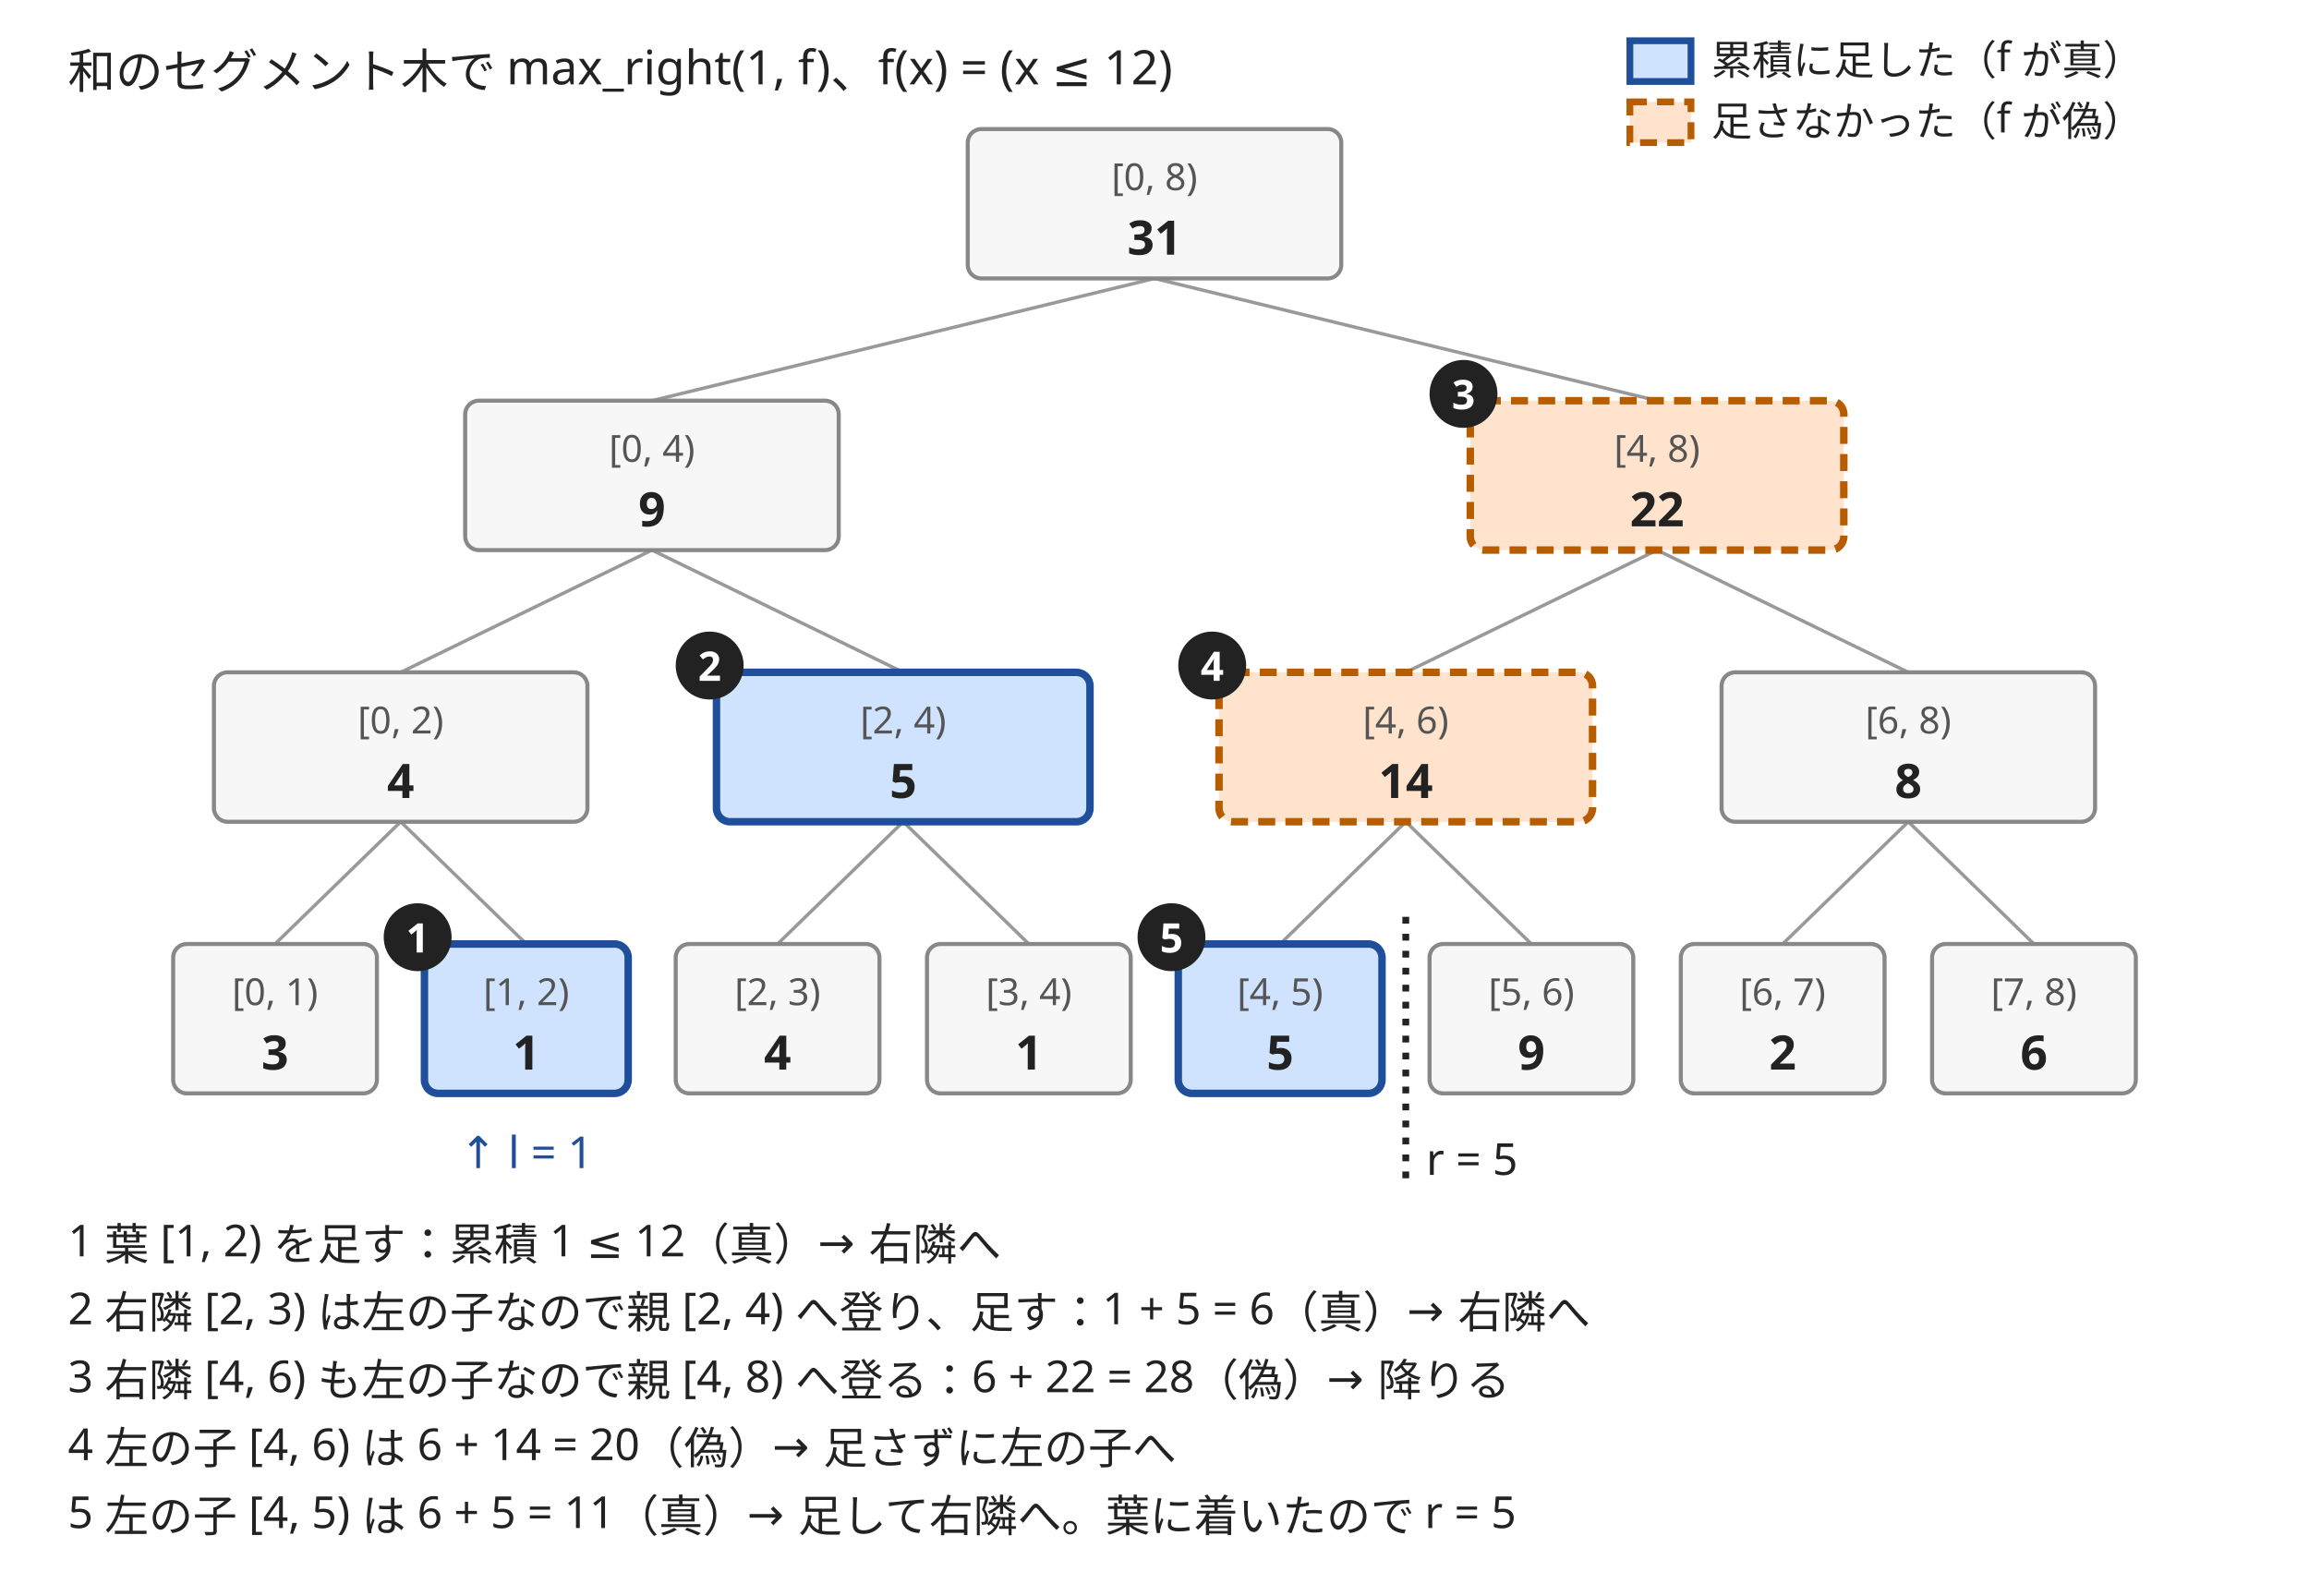
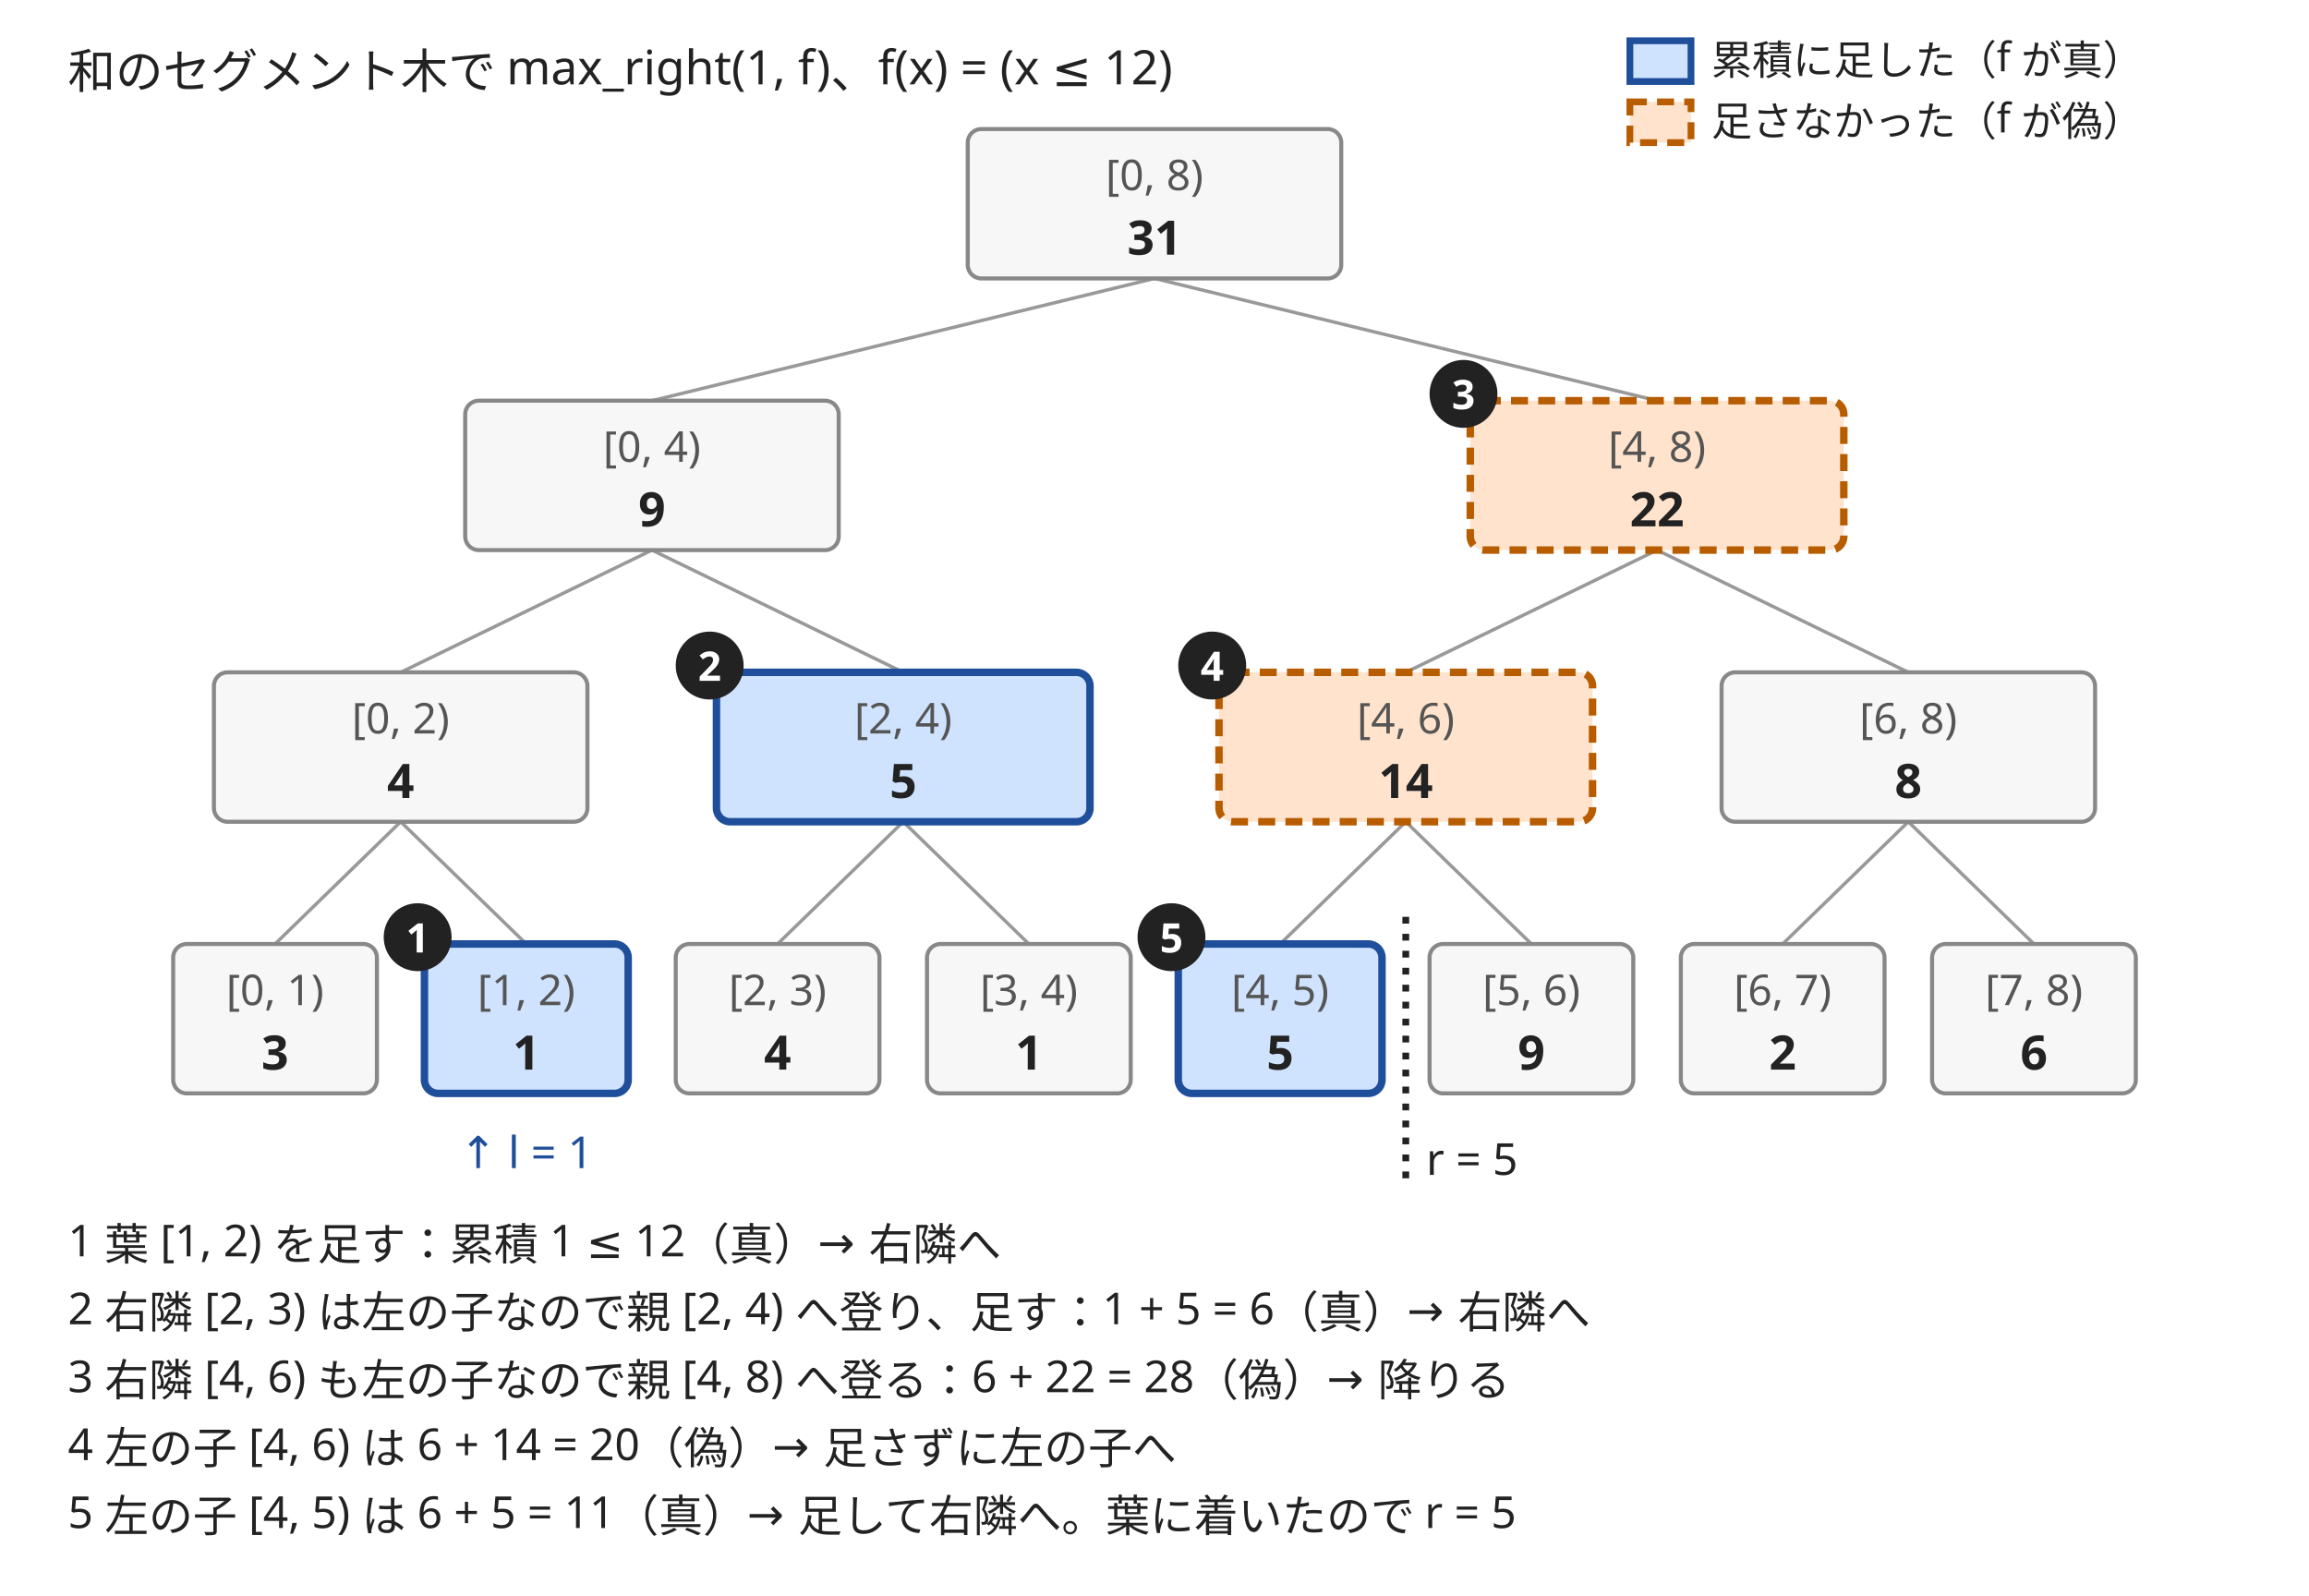
<svg xmlns="http://www.w3.org/2000/svg" viewBox="0 0 680 470" font-family="sans-serif" font-size="14">
  <rect width="100%" height="100%" fill="#ffffff" />
  <text x="20" y="26" fill="#222">和のセグメント木で max_right(1, f)、f(x) = (x ≤ 12)</text>
  <line x1="340.0" y1="82" x2="192.0" y2="118" stroke="#999" stroke-width="1" />
  <line x1="340.0" y1="82" x2="488.0" y2="118" stroke="#999" stroke-width="1" />
  <line x1="192.0" y1="162" x2="118.0" y2="198" stroke="#999" stroke-width="1" />
  <line x1="192.0" y1="162" x2="266.0" y2="198" stroke="#999" stroke-width="1" />
  <line x1="488.0" y1="162" x2="414.0" y2="198" stroke="#999" stroke-width="1" />
  <line x1="488.0" y1="162" x2="562.0" y2="198" stroke="#999" stroke-width="1" />
  <line x1="118.0" y1="242" x2="81.0" y2="278" stroke="#999" stroke-width="1" />
  <line x1="118.0" y1="242" x2="155.0" y2="278" stroke="#999" stroke-width="1" />
  <line x1="266.0" y1="242" x2="229.0" y2="278" stroke="#999" stroke-width="1" />
  <line x1="266.0" y1="242" x2="303.0" y2="278" stroke="#999" stroke-width="1" />
  <line x1="414.0" y1="242" x2="377.0" y2="278" stroke="#999" stroke-width="1" />
  <line x1="414.0" y1="242" x2="451.0" y2="278" stroke="#999" stroke-width="1" />
  <line x1="562.0" y1="242" x2="525.0" y2="278" stroke="#999" stroke-width="1" />
  <line x1="562.0" y1="242" x2="599.0" y2="278" stroke="#999" stroke-width="1" />
  <rect x="285.0" y="38.0" width="110" height="44" rx="4" fill="#f7f7f7" stroke="#888" stroke-width="1.2" />
-   <text x="340.0" y="56" text-anchor="middle" fill="#555" font-size="11">[0, 8)</text>
+   <text x="340.0" y="56" text-anchor="middle" fill="#555" font-size="12.5">[0, 8)</text>
  <text x="340.0" y="75" text-anchor="middle" fill="#222" font-weight="bold">31</text>
  <rect x="137.0" y="118.0" width="110" height="44" rx="4" fill="#f7f7f7" stroke="#888" stroke-width="1.2" />
-   <text x="192.0" y="136" text-anchor="middle" fill="#555" font-size="11">[0, 4)</text>
+   <text x="192.0" y="136" text-anchor="middle" fill="#555" font-size="12.5">[0, 4)</text>
  <text x="192.0" y="155" text-anchor="middle" fill="#222" font-weight="bold">9</text>
  <rect x="433.0" y="118.0" width="110" height="44" rx="4" fill="#ffe3cc" stroke="#b85c00" stroke-width="2.2" stroke-dasharray="5 3" />
-   <text x="488.0" y="136" text-anchor="middle" fill="#555" font-size="11">[4, 8)</text>
+   <text x="488.0" y="136" text-anchor="middle" fill="#555" font-size="12.5">[4, 8)</text>
  <text x="488.0" y="155" text-anchor="middle" fill="#222" font-weight="bold">22</text>
  <circle cx="431.0" cy="116.0" r="10" fill="#222" />
  <text x="431.0" y="120.5" text-anchor="middle" fill="#fff" font-size="12" font-weight="bold">3</text>
  <rect x="63.0" y="198.0" width="110" height="44" rx="4" fill="#f7f7f7" stroke="#888" stroke-width="1.2" />
-   <text x="118.0" y="216" text-anchor="middle" fill="#555" font-size="11">[0, 2)</text>
+   <text x="118.0" y="216" text-anchor="middle" fill="#555" font-size="12.5">[0, 2)</text>
  <text x="118.0" y="235" text-anchor="middle" fill="#222" font-weight="bold">4</text>
  <rect x="211.0" y="198.0" width="110" height="44" rx="4" fill="#cfe3ff" stroke="#1f4e9a" stroke-width="2.2" />
-   <text x="266.0" y="216" text-anchor="middle" fill="#555" font-size="11">[2, 4)</text>
+   <text x="266.0" y="216" text-anchor="middle" fill="#555" font-size="12.5">[2, 4)</text>
  <text x="266.0" y="235" text-anchor="middle" fill="#222" font-weight="bold">5</text>
  <circle cx="209.0" cy="196.0" r="10" fill="#222" />
  <text x="209.0" y="200.5" text-anchor="middle" fill="#fff" font-size="12" font-weight="bold">2</text>
  <rect x="359.0" y="198.0" width="110" height="44" rx="4" fill="#ffe3cc" stroke="#b85c00" stroke-width="2.2" stroke-dasharray="5 3" />
-   <text x="414.0" y="216" text-anchor="middle" fill="#555" font-size="11">[4, 6)</text>
+   <text x="414.0" y="216" text-anchor="middle" fill="#555" font-size="12.5">[4, 6)</text>
  <text x="414.0" y="235" text-anchor="middle" fill="#222" font-weight="bold">14</text>
  <circle cx="357.0" cy="196.0" r="10" fill="#222" />
  <text x="357.0" y="200.5" text-anchor="middle" fill="#fff" font-size="12" font-weight="bold">4</text>
  <rect x="507.0" y="198.0" width="110" height="44" rx="4" fill="#f7f7f7" stroke="#888" stroke-width="1.2" />
-   <text x="562.0" y="216" text-anchor="middle" fill="#555" font-size="11">[6, 8)</text>
+   <text x="562.0" y="216" text-anchor="middle" fill="#555" font-size="12.5">[6, 8)</text>
  <text x="562.0" y="235" text-anchor="middle" fill="#222" font-weight="bold">8</text>
  <rect x="51.0" y="278.0" width="60" height="44" rx="4" fill="#f7f7f7" stroke="#888" stroke-width="1.2" />
-   <text x="81.0" y="296" text-anchor="middle" fill="#555" font-size="11">[0, 1)</text>
+   <text x="81.0" y="296" text-anchor="middle" fill="#555" font-size="12.5">[0, 1)</text>
  <text x="81.0" y="315" text-anchor="middle" fill="#222" font-weight="bold">3</text>
  <rect x="125.0" y="278.0" width="60" height="44" rx="4" fill="#cfe3ff" stroke="#1f4e9a" stroke-width="2.2" />
-   <text x="155.0" y="296" text-anchor="middle" fill="#555" font-size="11">[1, 2)</text>
+   <text x="155.0" y="296" text-anchor="middle" fill="#555" font-size="12.5">[1, 2)</text>
  <text x="155.0" y="315" text-anchor="middle" fill="#222" font-weight="bold">1</text>
  <circle cx="123.0" cy="276.0" r="10" fill="#222" />
  <text x="123.0" y="280.5" text-anchor="middle" fill="#fff" font-size="12" font-weight="bold">1</text>
  <rect x="199.0" y="278.0" width="60" height="44" rx="4" fill="#f7f7f7" stroke="#888" stroke-width="1.2" />
-   <text x="229.0" y="296" text-anchor="middle" fill="#555" font-size="11">[2, 3)</text>
+   <text x="229.0" y="296" text-anchor="middle" fill="#555" font-size="12.5">[2, 3)</text>
  <text x="229.0" y="315" text-anchor="middle" fill="#222" font-weight="bold">4</text>
  <rect x="273.0" y="278.0" width="60" height="44" rx="4" fill="#f7f7f7" stroke="#888" stroke-width="1.2" />
-   <text x="303.0" y="296" text-anchor="middle" fill="#555" font-size="11">[3, 4)</text>
+   <text x="303.0" y="296" text-anchor="middle" fill="#555" font-size="12.5">[3, 4)</text>
  <text x="303.0" y="315" text-anchor="middle" fill="#222" font-weight="bold">1</text>
  <rect x="347.0" y="278.0" width="60" height="44" rx="4" fill="#cfe3ff" stroke="#1f4e9a" stroke-width="2.2" />
-   <text x="377.0" y="296" text-anchor="middle" fill="#555" font-size="11">[4, 5)</text>
+   <text x="377.0" y="296" text-anchor="middle" fill="#555" font-size="12.5">[4, 5)</text>
  <text x="377.0" y="315" text-anchor="middle" fill="#222" font-weight="bold">5</text>
  <circle cx="345.0" cy="276.0" r="10" fill="#222" />
  <text x="345.0" y="280.5" text-anchor="middle" fill="#fff" font-size="12" font-weight="bold">5</text>
  <rect x="421.0" y="278.0" width="60" height="44" rx="4" fill="#f7f7f7" stroke="#888" stroke-width="1.2" />
-   <text x="451.0" y="296" text-anchor="middle" fill="#555" font-size="11">[5, 6)</text>
+   <text x="451.0" y="296" text-anchor="middle" fill="#555" font-size="12.5">[5, 6)</text>
  <text x="451.0" y="315" text-anchor="middle" fill="#222" font-weight="bold">9</text>
  <rect x="495.0" y="278.0" width="60" height="44" rx="4" fill="#f7f7f7" stroke="#888" stroke-width="1.2" />
-   <text x="525.0" y="296" text-anchor="middle" fill="#555" font-size="11">[6, 7)</text>
+   <text x="525.0" y="296" text-anchor="middle" fill="#555" font-size="12.5">[6, 7)</text>
  <text x="525.0" y="315" text-anchor="middle" fill="#222" font-weight="bold">2</text>
  <rect x="569.0" y="278.0" width="60" height="44" rx="4" fill="#f7f7f7" stroke="#888" stroke-width="1.2" />
-   <text x="599.0" y="296" text-anchor="middle" fill="#555" font-size="11">[7, 8)</text>
+   <text x="599.0" y="296" text-anchor="middle" fill="#555" font-size="12.5">[7, 8)</text>
  <text x="599.0" y="315" text-anchor="middle" fill="#222" font-weight="bold">6</text>
  <text x="155.0" y="344" text-anchor="middle" fill="#1f4e9a" font-size="13">↑ l = 1</text>
  <line x1="414" y1="270" x2="414" y2="350" stroke="#222" stroke-width="2" stroke-dasharray="2 3" />
  <text x="420" y="346" fill="#222" font-size="13">r = 5</text>
  <text x="20" y="370" fill="#222" font-size="13">1 葉 [1, 2) を足す：累積 1 ≤ 12（真）→ 右隣へ</text>
  <text x="20" y="390" fill="#222" font-size="13">2 右隣 [2, 3) は左の子なので親 [2, 4) へ登り、足す：1 + 5 = 6（真）→ 右隣へ</text>
  <text x="20" y="410" fill="#222" font-size="13">3 右隣 [4, 6) も左の子なので親 [4, 8) へ登る：6 + 22 = 28（偽）→ 降りる</text>
  <text x="20" y="430" fill="#222" font-size="13">4 左の子 [4, 6) は 6 + 14 = 20（偽）→ 足さずに左の子へ</text>
  <text x="20" y="450" fill="#222" font-size="13">5 左の子 [4, 5) は 6 + 5 = 11（真）→ 足して右隣へ。葉に着いたので r = 5</text>
  <rect x="480" y="12" width="18" height="12" fill="#cfe3ff" stroke="#1f4e9a" stroke-width="2" />
  <text x="504" y="22" font-size="12" fill="#222">累積に足した（f が真）</text>
  <rect x="480" y="30" width="18" height="12" fill="#ffe3cc" stroke="#b85c00" stroke-width="2" stroke-dasharray="5 3" />
  <text x="504" y="40" font-size="12" fill="#222">足さなかった（f が偽）</text>
</svg>
